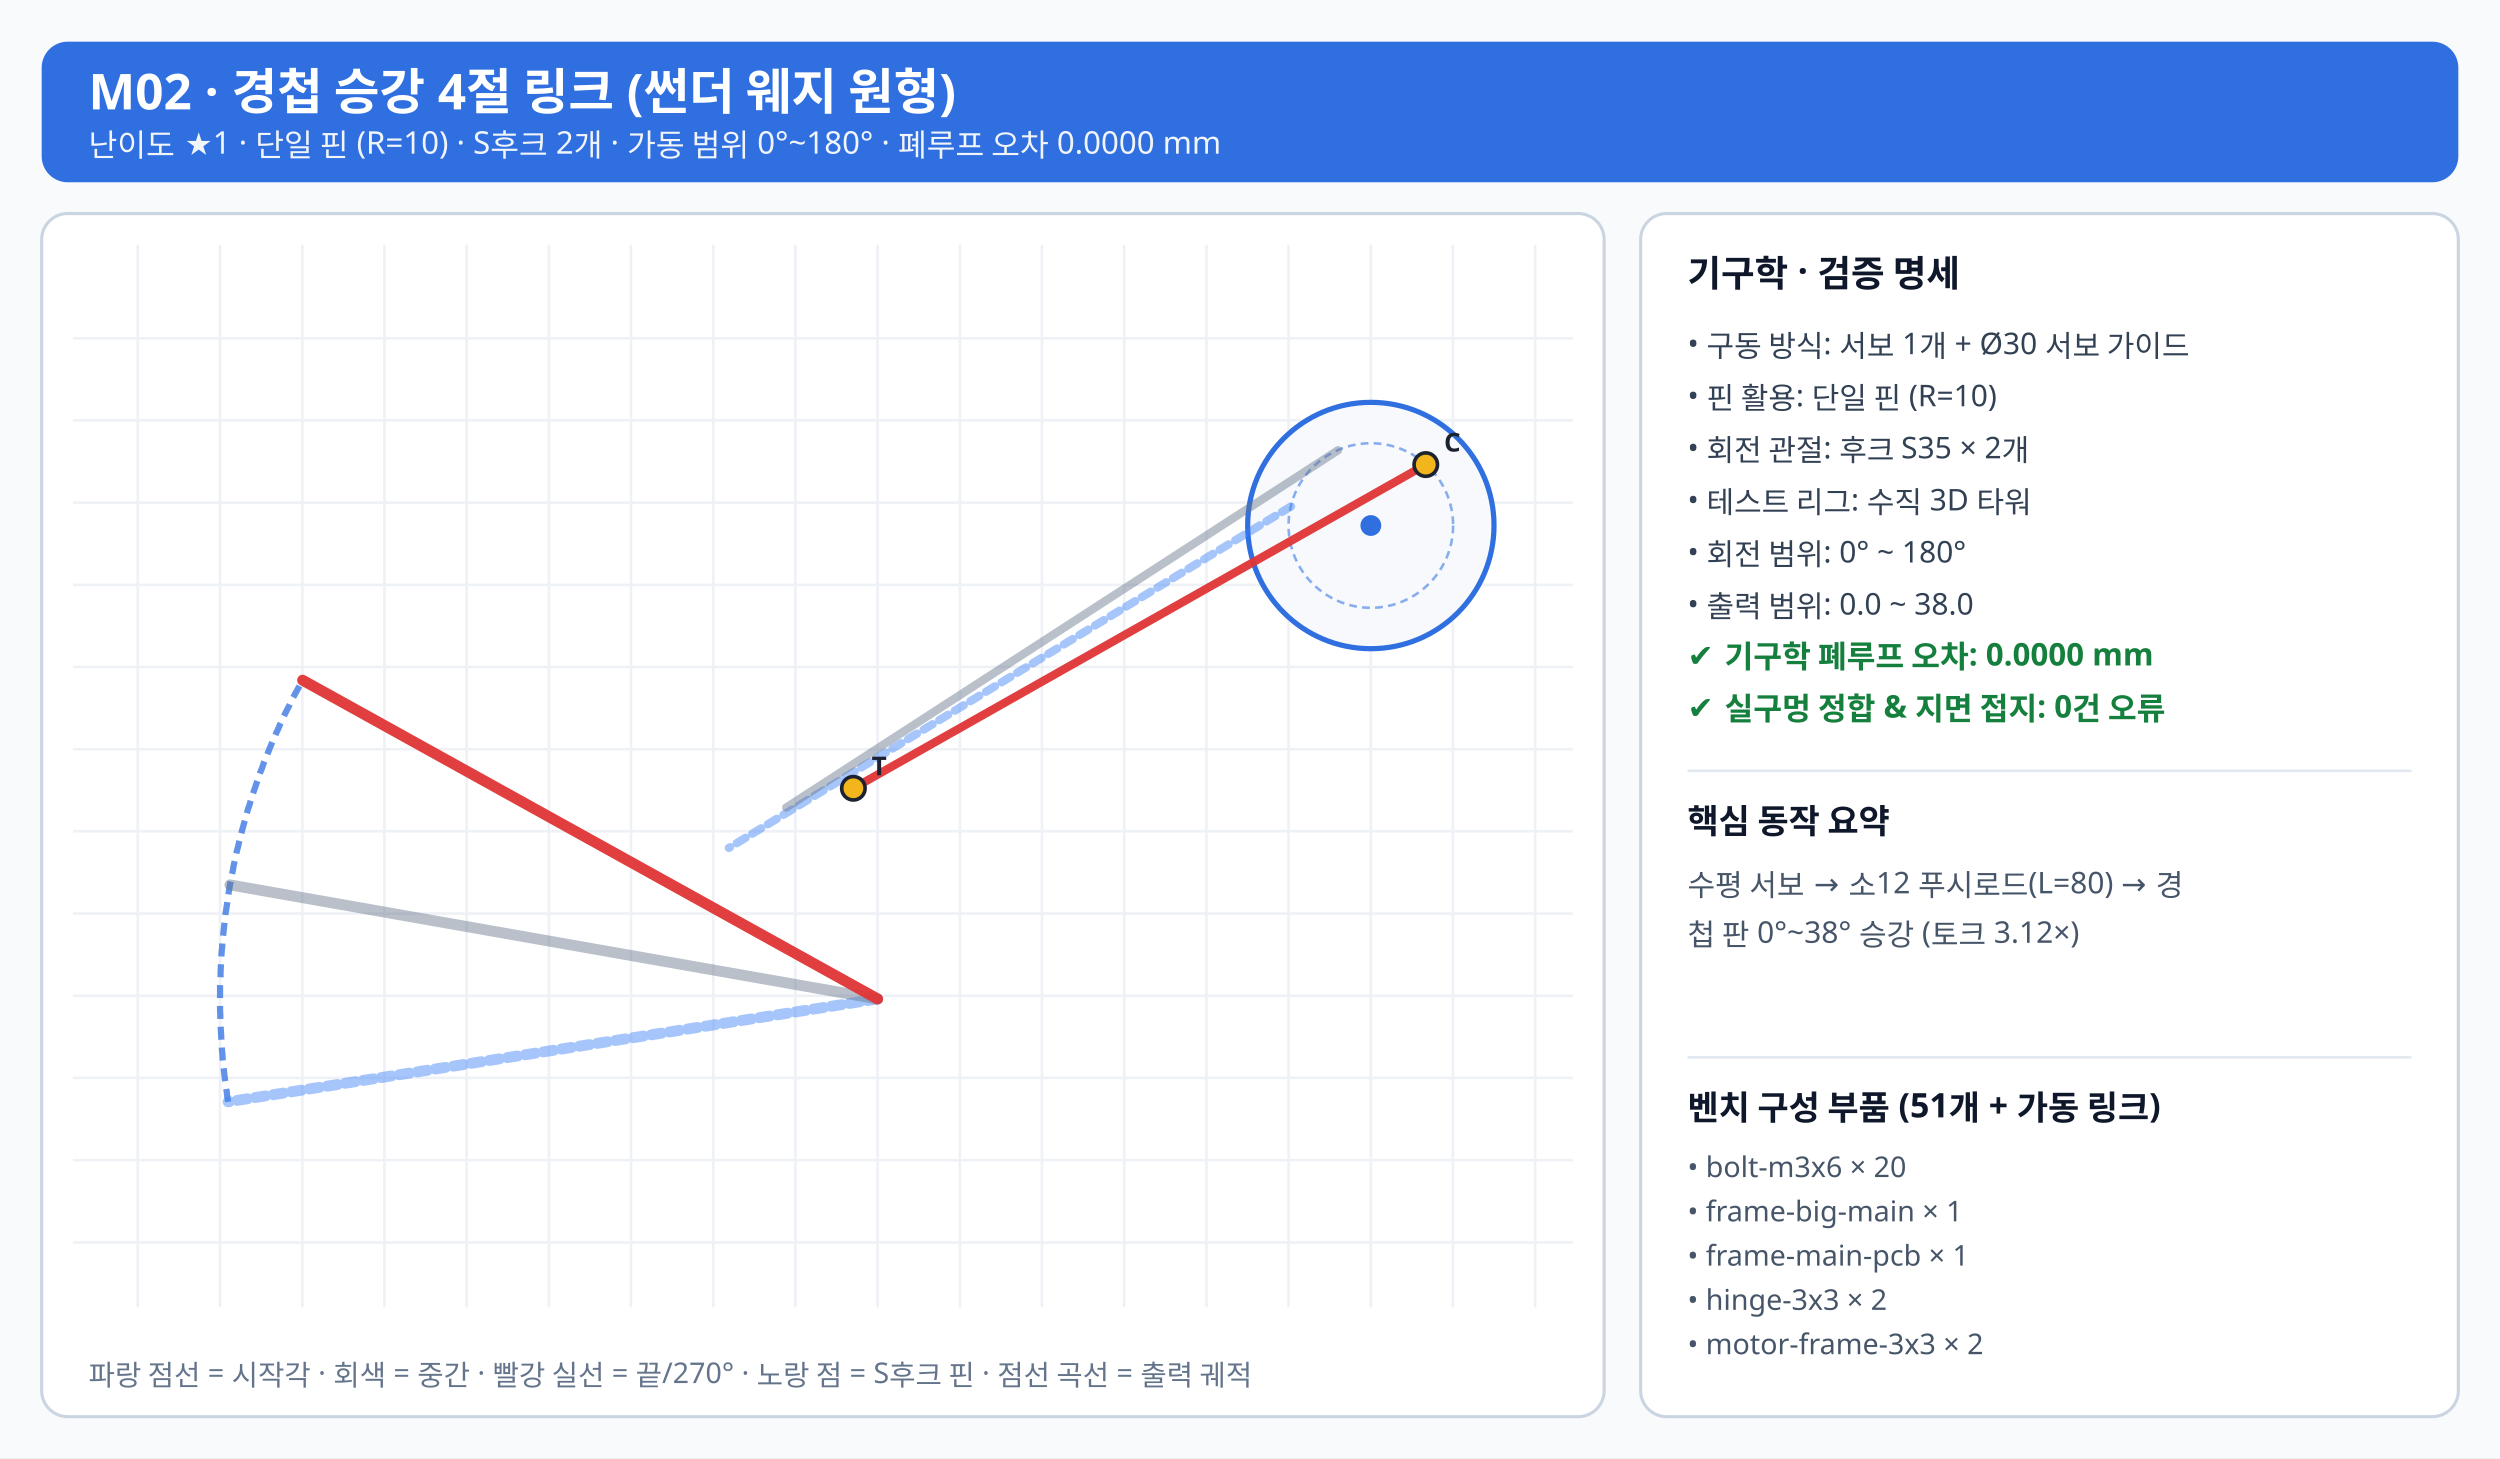
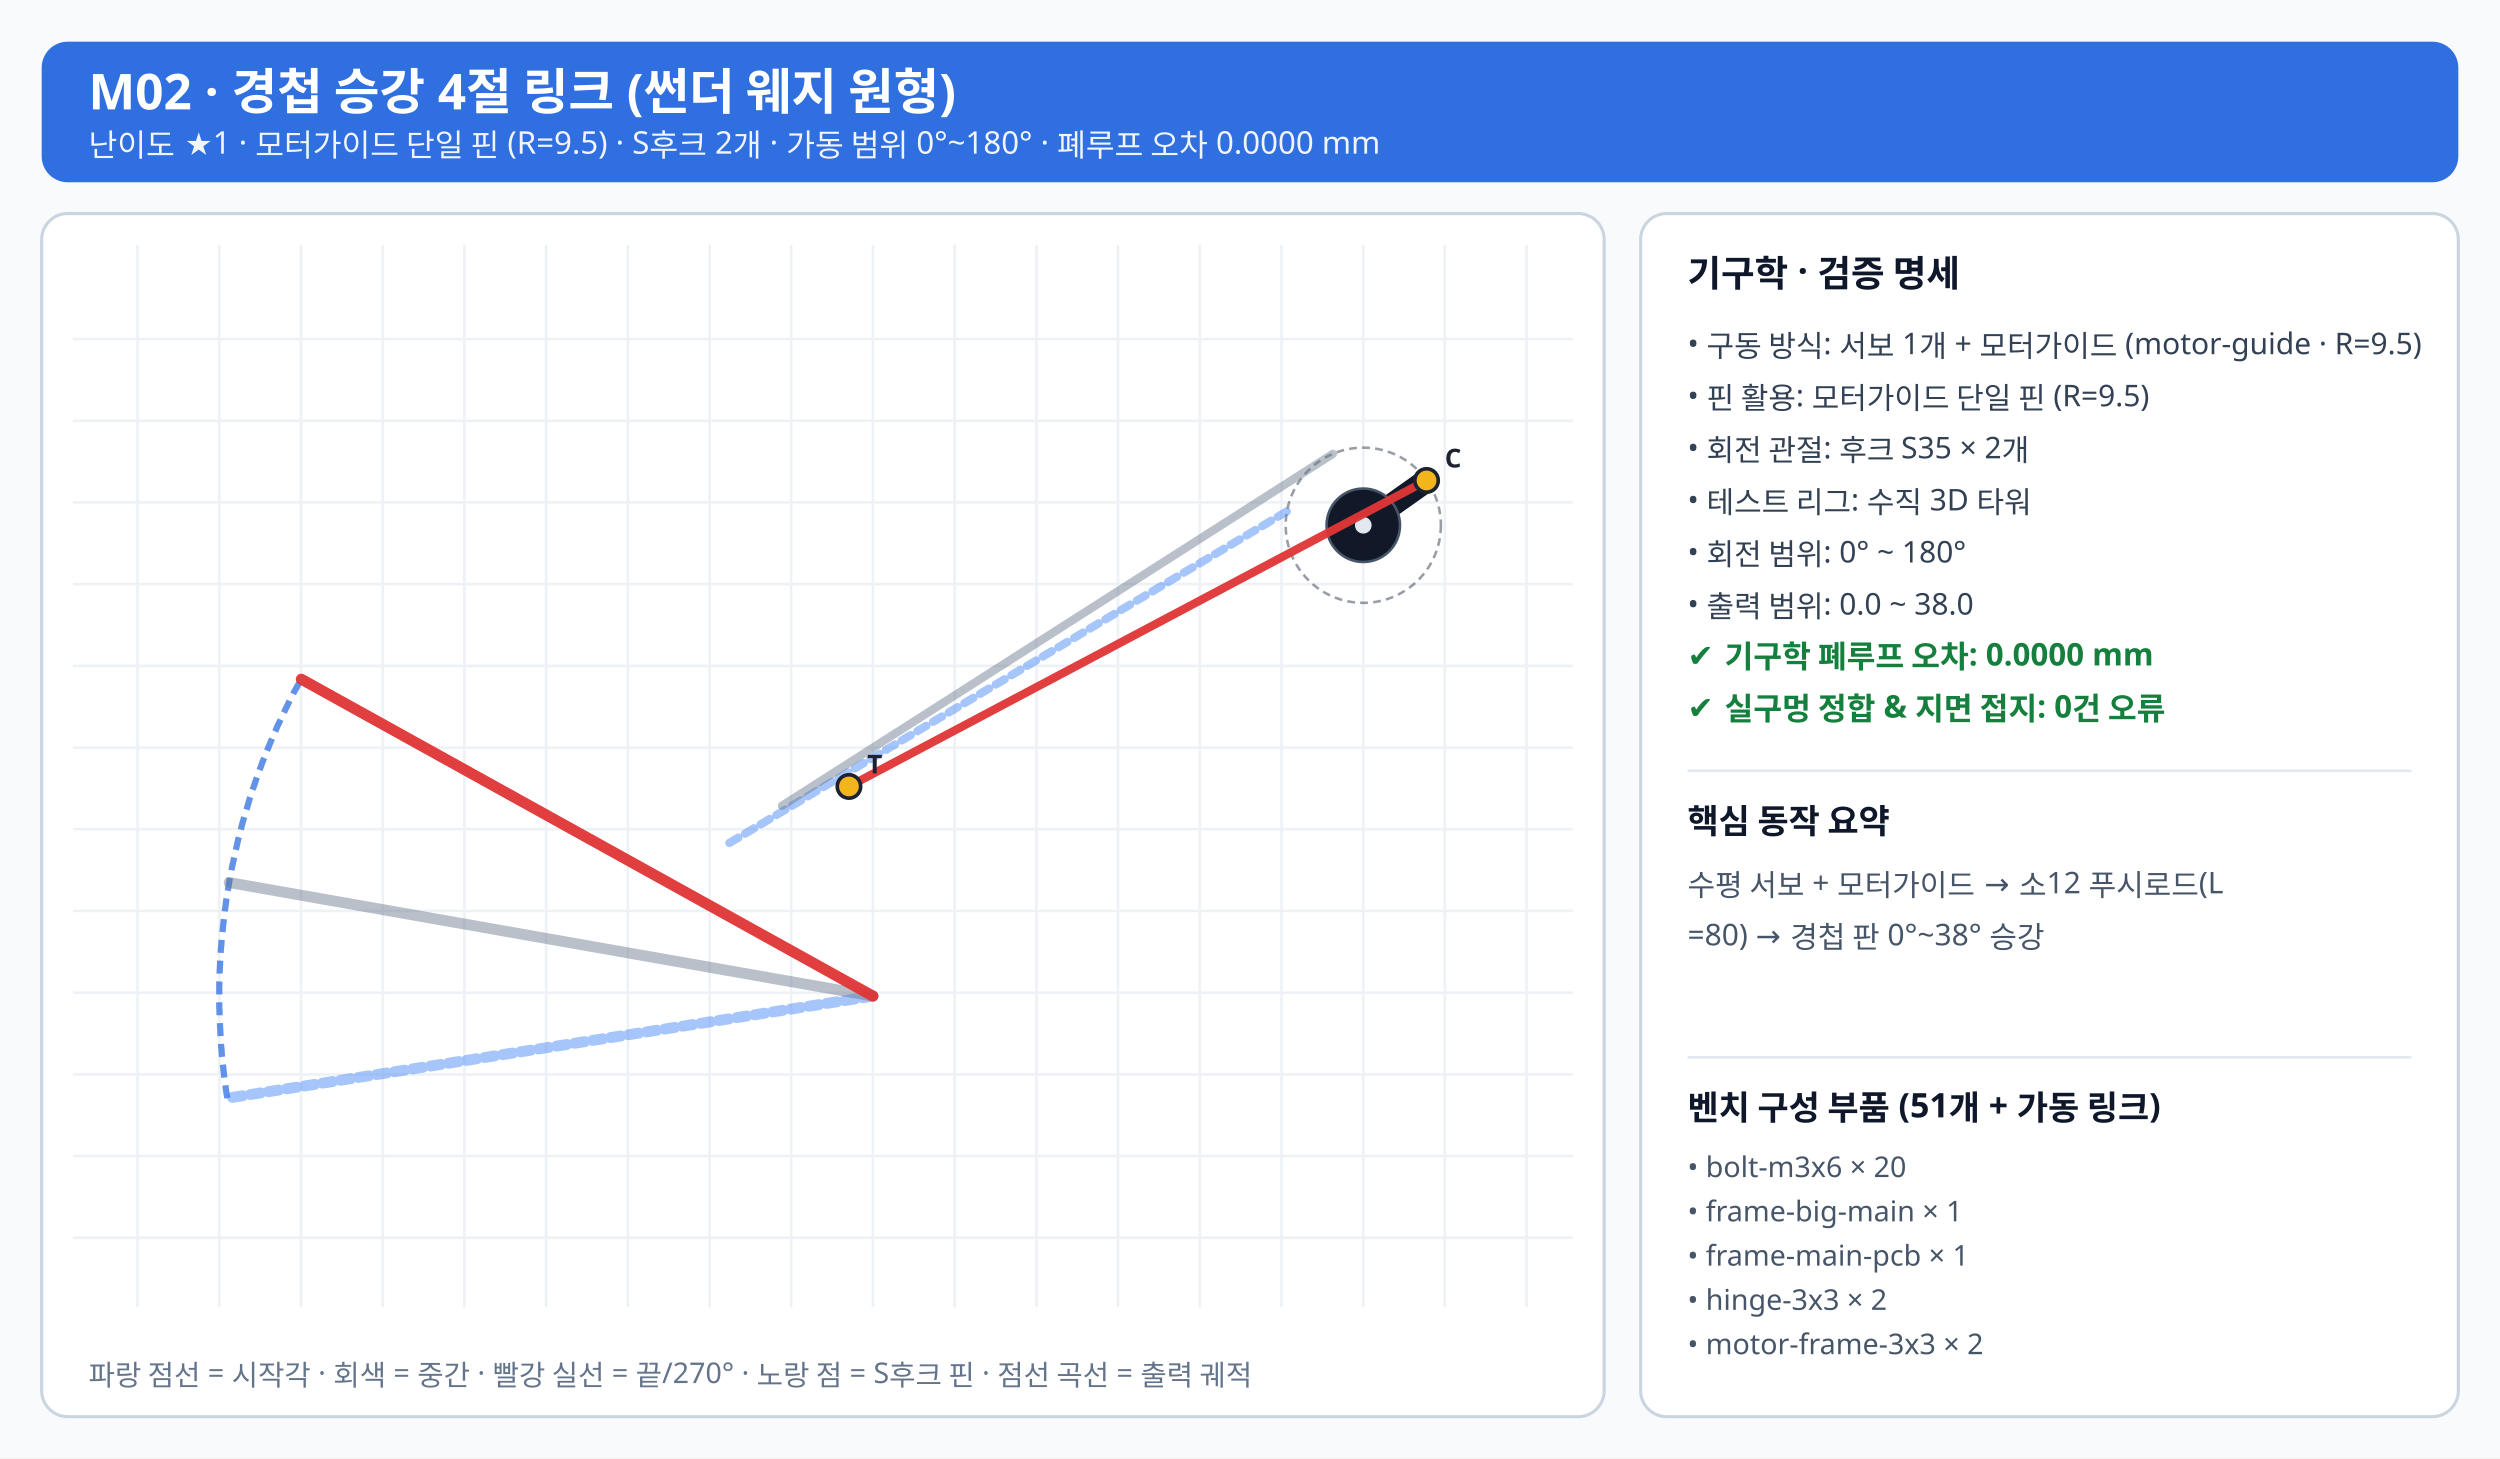
<svg xmlns="http://www.w3.org/2000/svg" viewBox="0 0 960 560" font-family="Pretendard,Apple SD Gothic Neo,sans-serif">
  <rect width="960" height="560" fill="#f8fafc" />
  <rect x="16" y="16" width="928" height="54" rx="10" fill="#2f6fe0" />
  <text x="34" y="42" fill="#fff" font-size="19" font-weight="800">M02 · 경첩 승강 4절 링크 (썬더 웨지 원형)</text>
-   <text x="34" y="60" fill="#f1f5f9" font-size="12">난이도 ★1 · 단일 핀 (R=10) · S후크 2개 · 가동 범위 0°~180° · 폐루프 오차 0.0000 mm</text>
+   <text x="34" y="60" fill="#f1f5f9" font-size="12">난이도 ★1 · 모터가이드 단일 핀 (R=9.5) · S후크 2개 · 가동 범위 0°~180° · 폐루프 오차 0.0000 mm</text>
  <rect x="16" y="82" width="600" height="462" rx="10" fill="#fff" stroke="#cbd5e1" stroke-width="1.2" />
-   <line x1="52.9" y1="94" x2="52.9" y2="502" stroke="#eef1f6" stroke-width="1" />
-   <line x1="84.5" y1="94" x2="84.5" y2="502" stroke="#eef1f6" stroke-width="1" />
-   <line x1="116.1" y1="94" x2="116.1" y2="502" stroke="#eef1f6" stroke-width="1" />
-   <line x1="147.6" y1="94" x2="147.6" y2="502" stroke="#eef1f6" stroke-width="1" />
-   <line x1="179.2" y1="94" x2="179.2" y2="502" stroke="#eef1f6" stroke-width="1" />
-   <line x1="210.8" y1="94" x2="210.8" y2="502" stroke="#eef1f6" stroke-width="1" />
-   <line x1="242.3" y1="94" x2="242.3" y2="502" stroke="#eef1f6" stroke-width="1" />
-   <line x1="273.9" y1="94" x2="273.9" y2="502" stroke="#eef1f6" stroke-width="1" />
-   <line x1="305.4" y1="94" x2="305.4" y2="502" stroke="#eef1f6" stroke-width="1" />
-   <line x1="337.0" y1="94" x2="337.0" y2="502" stroke="#eef1f6" stroke-width="1" />
-   <line x1="368.6" y1="94" x2="368.6" y2="502" stroke="#eef1f6" stroke-width="1" />
-   <line x1="400.1" y1="94" x2="400.1" y2="502" stroke="#eef1f6" stroke-width="1" />
-   <line x1="431.7" y1="94" x2="431.7" y2="502" stroke="#eef1f6" stroke-width="1" />
-   <line x1="463.3" y1="94" x2="463.3" y2="502" stroke="#eef1f6" stroke-width="1" />
-   <line x1="494.8" y1="94" x2="494.8" y2="502" stroke="#eef1f6" stroke-width="1" />
-   <line x1="526.4" y1="94" x2="526.4" y2="502" stroke="#eef1f6" stroke-width="1" />
-   <line x1="557.9" y1="94" x2="557.9" y2="502" stroke="#eef1f6" stroke-width="1" />
-   <line x1="589.5" y1="94" x2="589.5" y2="502" stroke="#eef1f6" stroke-width="1" />
-   <line x1="28" y1="477.1" x2="604" y2="477.1" stroke="#eef1f6" stroke-width="1" />
-   <line x1="28" y1="445.5" x2="604" y2="445.5" stroke="#eef1f6" stroke-width="1" />
-   <line x1="28" y1="413.9" x2="604" y2="413.9" stroke="#eef1f6" stroke-width="1" />
-   <line x1="28" y1="382.4" x2="604" y2="382.4" stroke="#eef1f6" stroke-width="1" />
-   <line x1="28" y1="350.8" x2="604" y2="350.8" stroke="#eef1f6" stroke-width="1" />
-   <line x1="28" y1="319.2" x2="604" y2="319.2" stroke="#eef1f6" stroke-width="1" />
-   <line x1="28" y1="287.7" x2="604" y2="287.7" stroke="#eef1f6" stroke-width="1" />
-   <line x1="28" y1="256.1" x2="604" y2="256.1" stroke="#eef1f6" stroke-width="1" />
-   <line x1="28" y1="224.6" x2="604" y2="224.6" stroke="#eef1f6" stroke-width="1" />
-   <line x1="28" y1="193.0" x2="604" y2="193.0" stroke="#eef1f6" stroke-width="1" />
-   <line x1="28" y1="161.4" x2="604" y2="161.4" stroke="#eef1f6" stroke-width="1" />
-   <line x1="28" y1="129.9" x2="604" y2="129.9" stroke="#eef1f6" stroke-width="1" />
-   <circle cx="526.4" cy="201.8" r="47.3" fill="#f7f9fc" stroke="#2f6fe0" stroke-width="2.0" />
-   <circle cx="526.4" cy="201.8" r="31.6" fill="none" stroke="#2f6fe0" stroke-width="1" stroke-opacity="0.55" stroke-dasharray="3 2" />
-   <circle cx="526.4" cy="201.8" r="4" fill="#2f6fe0" />
-   <polyline points="87.6,423.1 87.3,421.3 87.1,419.5 86.8,417.6 86.6,415.8 86.3,413.9 86.1,412.1 85.9,410.2 85.7,408.4 85.5,406.5 85.4,404.7 85.2,402.8 85.1,401.0 85.0,399.1 84.9,397.2 84.8,395.4 84.7,393.5 84.6,391.7 84.6,389.8 84.5,387.9 84.5,386.1 84.5,384.2 84.5,382.4 84.5,380.5 84.5,378.6 84.6,376.8 84.7,374.9 84.7,373.1 84.8,371.2 84.9,369.3 85.0,367.5 85.1,365.6 85.3,363.8 85.4,361.9 85.6,360.1 85.8,358.2 86.0,356.4 86.2,354.5 86.4,352.7 86.6,350.8 86.9,349.0 87.2,347.1 87.4,345.3 87.7,343.5 88.0,341.6 88.3,339.8 88.7,338.0 89.0,336.1 89.4,334.3 89.7,332.5 90.1,330.7 90.5,328.8 90.9,327.0 91.4,325.2 91.8,323.4 92.2,321.6 92.7,319.8 93.2,318.0 93.7,316.2 94.2,314.4 94.7,312.6 95.2,310.8 95.8,309.1 96.3,307.3 96.9,305.5 97.5,303.7 98.1,302.0 98.7,300.2 99.3,298.5 99.9,296.7 100.6,295.0 101.2,293.2 101.9,291.5 102.6,289.8 103.3,288.0 104.0,286.3 104.7,284.6 105.5,282.9 106.2,281.2 107.0,279.5 107.7,277.8 108.5,276.1 109.3,274.4 110.1,272.8 111.0,271.1 111.8,269.4 112.6,267.8 113.5,266.1 114.4,264.5 115.3,262.8 116.2,261.2" fill="none" stroke="#2f6fe0" stroke-width="2.4" stroke-opacity="0.75" stroke-dasharray="5 3" />
-   <line x1="495.7" y1="194.5" x2="279.9" y2="325.6" stroke="#3b82f6" stroke-width="3.2" stroke-linecap="round" stroke-opacity="0.45" stroke-dasharray="4 3" />
-   <line x1="337.0" y1="383.6" x2="87.6" y2="423.1" stroke="#3b82f6" stroke-width="4.2" stroke-linecap="round" stroke-opacity="0.45" stroke-dasharray="4 3" />
-   <line x1="513.8" y1="172.9" x2="301.9" y2="310.1" stroke="#64748b" stroke-width="3.2" stroke-linecap="round" stroke-opacity="0.45" />
-   <line x1="337.0" y1="383.6" x2="88.3" y2="339.8" stroke="#64748b" stroke-width="4.2" stroke-linecap="round" stroke-opacity="0.45" />
-   <line x1="547.5" y1="178.4" x2="327.7" y2="302.7" stroke="#e03636" stroke-width="3.2" stroke-linecap="round" stroke-opacity="0.95" />
-   <line x1="337.0" y1="383.6" x2="116.2" y2="261.2" stroke="#e03636" stroke-width="4.2" stroke-linecap="round" stroke-opacity="0.95" />
-   <circle cx="547.5" cy="178.4" r="4.5" fill="#f2b51c" stroke="#1d2230" stroke-width="1.4" />
-   <text x="554.5" y="173.4" font-size="10" font-weight="700" fill="#1d2230">C</text>
-   <circle cx="327.7" cy="302.7" r="4.5" fill="#f2b51c" stroke="#1d2230" stroke-width="1.4" />
-   <text x="334.7" y="297.7" font-size="10" font-weight="700" fill="#1d2230">T</text>
+   <line x1="52.8" y1="94" x2="52.8" y2="502" stroke="#eef1f6" stroke-width="1" />
+   <line x1="84.2" y1="94" x2="84.2" y2="502" stroke="#eef1f6" stroke-width="1" />
+   <line x1="115.6" y1="94" x2="115.6" y2="502" stroke="#eef1f6" stroke-width="1" />
+   <line x1="147.0" y1="94" x2="147.0" y2="502" stroke="#eef1f6" stroke-width="1" />
+   <line x1="178.3" y1="94" x2="178.3" y2="502" stroke="#eef1f6" stroke-width="1" />
+   <line x1="209.7" y1="94" x2="209.7" y2="502" stroke="#eef1f6" stroke-width="1" />
+   <line x1="241.1" y1="94" x2="241.1" y2="502" stroke="#eef1f6" stroke-width="1" />
+   <line x1="272.5" y1="94" x2="272.5" y2="502" stroke="#eef1f6" stroke-width="1" />
+   <line x1="303.8" y1="94" x2="303.8" y2="502" stroke="#eef1f6" stroke-width="1" />
+   <line x1="335.2" y1="94" x2="335.2" y2="502" stroke="#eef1f6" stroke-width="1" />
+   <line x1="366.6" y1="94" x2="366.6" y2="502" stroke="#eef1f6" stroke-width="1" />
+   <line x1="398.0" y1="94" x2="398.0" y2="502" stroke="#eef1f6" stroke-width="1" />
+   <line x1="429.3" y1="94" x2="429.3" y2="502" stroke="#eef1f6" stroke-width="1" />
+   <line x1="460.7" y1="94" x2="460.7" y2="502" stroke="#eef1f6" stroke-width="1" />
+   <line x1="492.1" y1="94" x2="492.1" y2="502" stroke="#eef1f6" stroke-width="1" />
+   <line x1="523.5" y1="94" x2="523.5" y2="502" stroke="#eef1f6" stroke-width="1" />
+   <line x1="554.8" y1="94" x2="554.8" y2="502" stroke="#eef1f6" stroke-width="1" />
+   <line x1="586.2" y1="94" x2="586.2" y2="502" stroke="#eef1f6" stroke-width="1" />
+   <line x1="28" y1="475.3" x2="604" y2="475.3" stroke="#eef1f6" stroke-width="1" />
+   <line x1="28" y1="443.9" x2="604" y2="443.9" stroke="#eef1f6" stroke-width="1" />
+   <line x1="28" y1="412.6" x2="604" y2="412.6" stroke="#eef1f6" stroke-width="1" />
+   <line x1="28" y1="381.2" x2="604" y2="381.2" stroke="#eef1f6" stroke-width="1" />
+   <line x1="28" y1="349.8" x2="604" y2="349.8" stroke="#eef1f6" stroke-width="1" />
+   <line x1="28" y1="318.4" x2="604" y2="318.4" stroke="#eef1f6" stroke-width="1" />
+   <line x1="28" y1="287.1" x2="604" y2="287.1" stroke="#eef1f6" stroke-width="1" />
+   <line x1="28" y1="255.7" x2="604" y2="255.7" stroke="#eef1f6" stroke-width="1" />
+   <line x1="28" y1="224.3" x2="604" y2="224.3" stroke="#eef1f6" stroke-width="1" />
+   <line x1="28" y1="192.9" x2="604" y2="192.9" stroke="#eef1f6" stroke-width="1" />
+   <line x1="28" y1="161.6" x2="604" y2="161.6" stroke="#eef1f6" stroke-width="1" />
+   <line x1="28" y1="130.2" x2="604" y2="130.2" stroke="#eef1f6" stroke-width="1" />
+   <circle cx="523.5" cy="201.7" r="29.8" fill="none" stroke="#1e293b" stroke-width="1" stroke-opacity="0.45" stroke-dasharray="3 2" />
+   <line x1="523.5" y1="201.7" x2="547.8" y2="184.5" stroke="#111827" stroke-width="9.0" stroke-linecap="round" />
+   <circle cx="523.5" cy="201.7" r="14.1" fill="#111827" stroke="#475569" stroke-width="1" />
+   <circle cx="523.5" cy="201.7" r="3.2" fill="#e2e8f0" />
+   <polyline points="87.3,421.7 87.0,419.9 86.7,418.1 86.5,416.2 86.2,414.4 86.0,412.6 85.8,410.7 85.6,408.9 85.4,407.0 85.2,405.2 85.1,403.4 84.9,401.5 84.8,399.7 84.7,397.8 84.6,396.0 84.5,394.1 84.4,392.3 84.3,390.4 84.3,388.6 84.2,386.7 84.2,384.9 84.2,383.0 84.2,381.2 84.2,379.3 84.2,377.5 84.3,375.6 84.3,373.8 84.4,371.9 84.5,370.1 84.6,368.2 84.7,366.4 84.8,364.6 85.0,362.7 85.1,360.9 85.3,359.0 85.5,357.2 85.7,355.3 85.9,353.5 86.1,351.7 86.3,349.8 86.6,348.0 86.8,346.2 87.1,344.3 87.4,342.5 87.7,340.7 88.0,338.9 88.3,337.0 88.7,335.2 89.0,333.4 89.4,331.6 89.8,329.8 90.2,328.0 90.6,326.2 91.0,324.4 91.4,322.6 91.9,320.8 92.4,319.0 92.8,317.2 93.3,315.4 93.8,313.6 94.3,311.9 94.9,310.1 95.4,308.3 95.9,306.6 96.5,304.8 97.1,303.0 97.7,301.3 98.3,299.5 98.9,297.8 99.5,296.1 100.2,294.3 100.8,292.6 101.5,290.9 102.2,289.1 102.9,287.4 103.6,285.7 104.3,284.0 105.0,282.3 105.8,280.6 106.5,278.9 107.3,277.3 108.1,275.6 108.9,273.9 109.7,272.2 110.5,270.6 111.3,268.9 112.2,267.3 113.0,265.6 113.9,264.0 114.8,262.4 115.7,260.8" fill="none" stroke="#2f6fe0" stroke-width="2.4" stroke-opacity="0.75" stroke-dasharray="5 3" />
+   <line x1="494.1" y1="196.4" x2="278.4" y2="324.7" stroke="#3b82f6" stroke-width="3.2" stroke-linecap="round" stroke-opacity="0.45" stroke-dasharray="4 3" />
+   <line x1="335.2" y1="382.5" x2="87.3" y2="421.7" stroke="#3b82f6" stroke-width="4.2" stroke-linecap="round" stroke-opacity="0.45" stroke-dasharray="4 3" />
+   <line x1="511.8" y1="174.3" x2="300.3" y2="309.4" stroke="#64748b" stroke-width="3.2" stroke-linecap="round" stroke-opacity="0.45" />
+   <line x1="335.2" y1="382.5" x2="88.0" y2="338.9" stroke="#64748b" stroke-width="4.2" stroke-linecap="round" stroke-opacity="0.45" />
+   <line x1="547.8" y1="184.5" x2="326.0" y2="302.0" stroke="#e03636" stroke-width="3.2" stroke-linecap="round" stroke-opacity="0.95" />
+   <line x1="335.2" y1="382.5" x2="115.7" y2="260.8" stroke="#e03636" stroke-width="4.2" stroke-linecap="round" stroke-opacity="0.95" />
+   <circle cx="547.8" cy="184.5" r="4.5" fill="#f2b51c" stroke="#1d2230" stroke-width="1.4" />
+   <text x="554.8" y="179.5" font-size="10" font-weight="700" fill="#1d2230">C</text>
+   <circle cx="326.0" cy="302.0" r="4.5" fill="#f2b51c" stroke="#1d2230" stroke-width="1.4" />
+   <text x="333.0" y="297.0" font-size="10" font-weight="700" fill="#1d2230">T</text>
  <text x="34" y="532" fill="#64748b" font-size="11">파랑 점선 = 시작각 · 회색 = 중간 · 빨강 실선 = 끝/270° · 노랑 점 = S후크 핀 · 점선 곡선 = 출력 궤적</text>
  <rect x="630" y="82" width="314" height="462" rx="10" fill="#fff" stroke="#cbd5e1" stroke-width="1.2" />
  <text x="648" y="110" fill="#0f172a" font-size="14" font-weight="800">기구학 · 검증 명세</text>
-   <text x="648" y="136" fill="#334155" font-size="11.5">• 구동 방식: 서보 1개 + Ø30 서보 가이드</text>
-   <text x="648" y="156" fill="#334155" font-size="11.5">• 핀 활용: 단일 핀 (R=10)</text>
+   <text x="648" y="136" fill="#334155" font-size="11.5">• 구동 방식: 서보 1개 + 모터가이드 (motor-guide · R=9.5)</text>
+   <text x="648" y="156" fill="#334155" font-size="11.5">• 핀 활용: 모터가이드 단일 핀 (R=9.5)</text>
  <text x="648" y="176" fill="#334155" font-size="11.5">• 회전 관절: 후크 S35 × 2개</text>
  <text x="648" y="196" fill="#334155" font-size="11.5">• 테스트 리그: 수직 3D 타워</text>
  <text x="648" y="216" fill="#334155" font-size="11.5">• 회전 범위: 0° ~ 180°</text>
  <text x="648" y="236" fill="#334155" font-size="11.5">• 출력 범위: 0.0 ~ 38.0</text>
  <text x="648" y="256" fill="#15803d" font-size="12" font-weight="800">✔ 기구학 폐루프 오차: 0.0000 mm</text>
  <text x="648" y="276" fill="#15803d" font-size="12" font-weight="800">✔ 실구멍 정합 &amp; 지면 접지: 0건 오류</text>
  <line x1="648" y1="296" x2="926" y2="296" stroke="#e2e8f0" />
  <text x="648" y="320" fill="#0f172a" font-size="13" font-weight="800">핵심 동작 요약</text>
-   <text x="648" y="344" fill="#475569" font-size="11.5">수평 서보 → 소12 푸시로드(L=80) → 경</text>
-   <text x="648" y="363" fill="#475569" font-size="11.5">첩 판 0°~38° 승강 (토크 3.12×)</text>
+   <text x="648" y="344" fill="#475569" font-size="11.5">수평 서보 + 모터가이드 → 소12 푸시로드(L</text>
+   <text x="648" y="363" fill="#475569" font-size="11.5">=80) → 경첩 판 0°~38° 승강</text>
  <line x1="648" y1="406" x2="926" y2="406" stroke="#e2e8f0" />
  <text x="648" y="430" fill="#0f172a" font-size="13" font-weight="800">벤치 구성 부품 (51개 + 가동 링크)</text>
  <text x="648" y="452" fill="#475569" font-size="11">• bolt-m3x6 × 20</text>
  <text x="648" y="469" fill="#475569" font-size="11">• frame-big-main × 1</text>
  <text x="648" y="486" fill="#475569" font-size="11">• frame-main-pcb × 1</text>
  <text x="648" y="503" fill="#475569" font-size="11">• hinge-3x3 × 2</text>
  <text x="648" y="520" fill="#475569" font-size="11">• motor-frame-3x3 × 2</text>
</svg>
